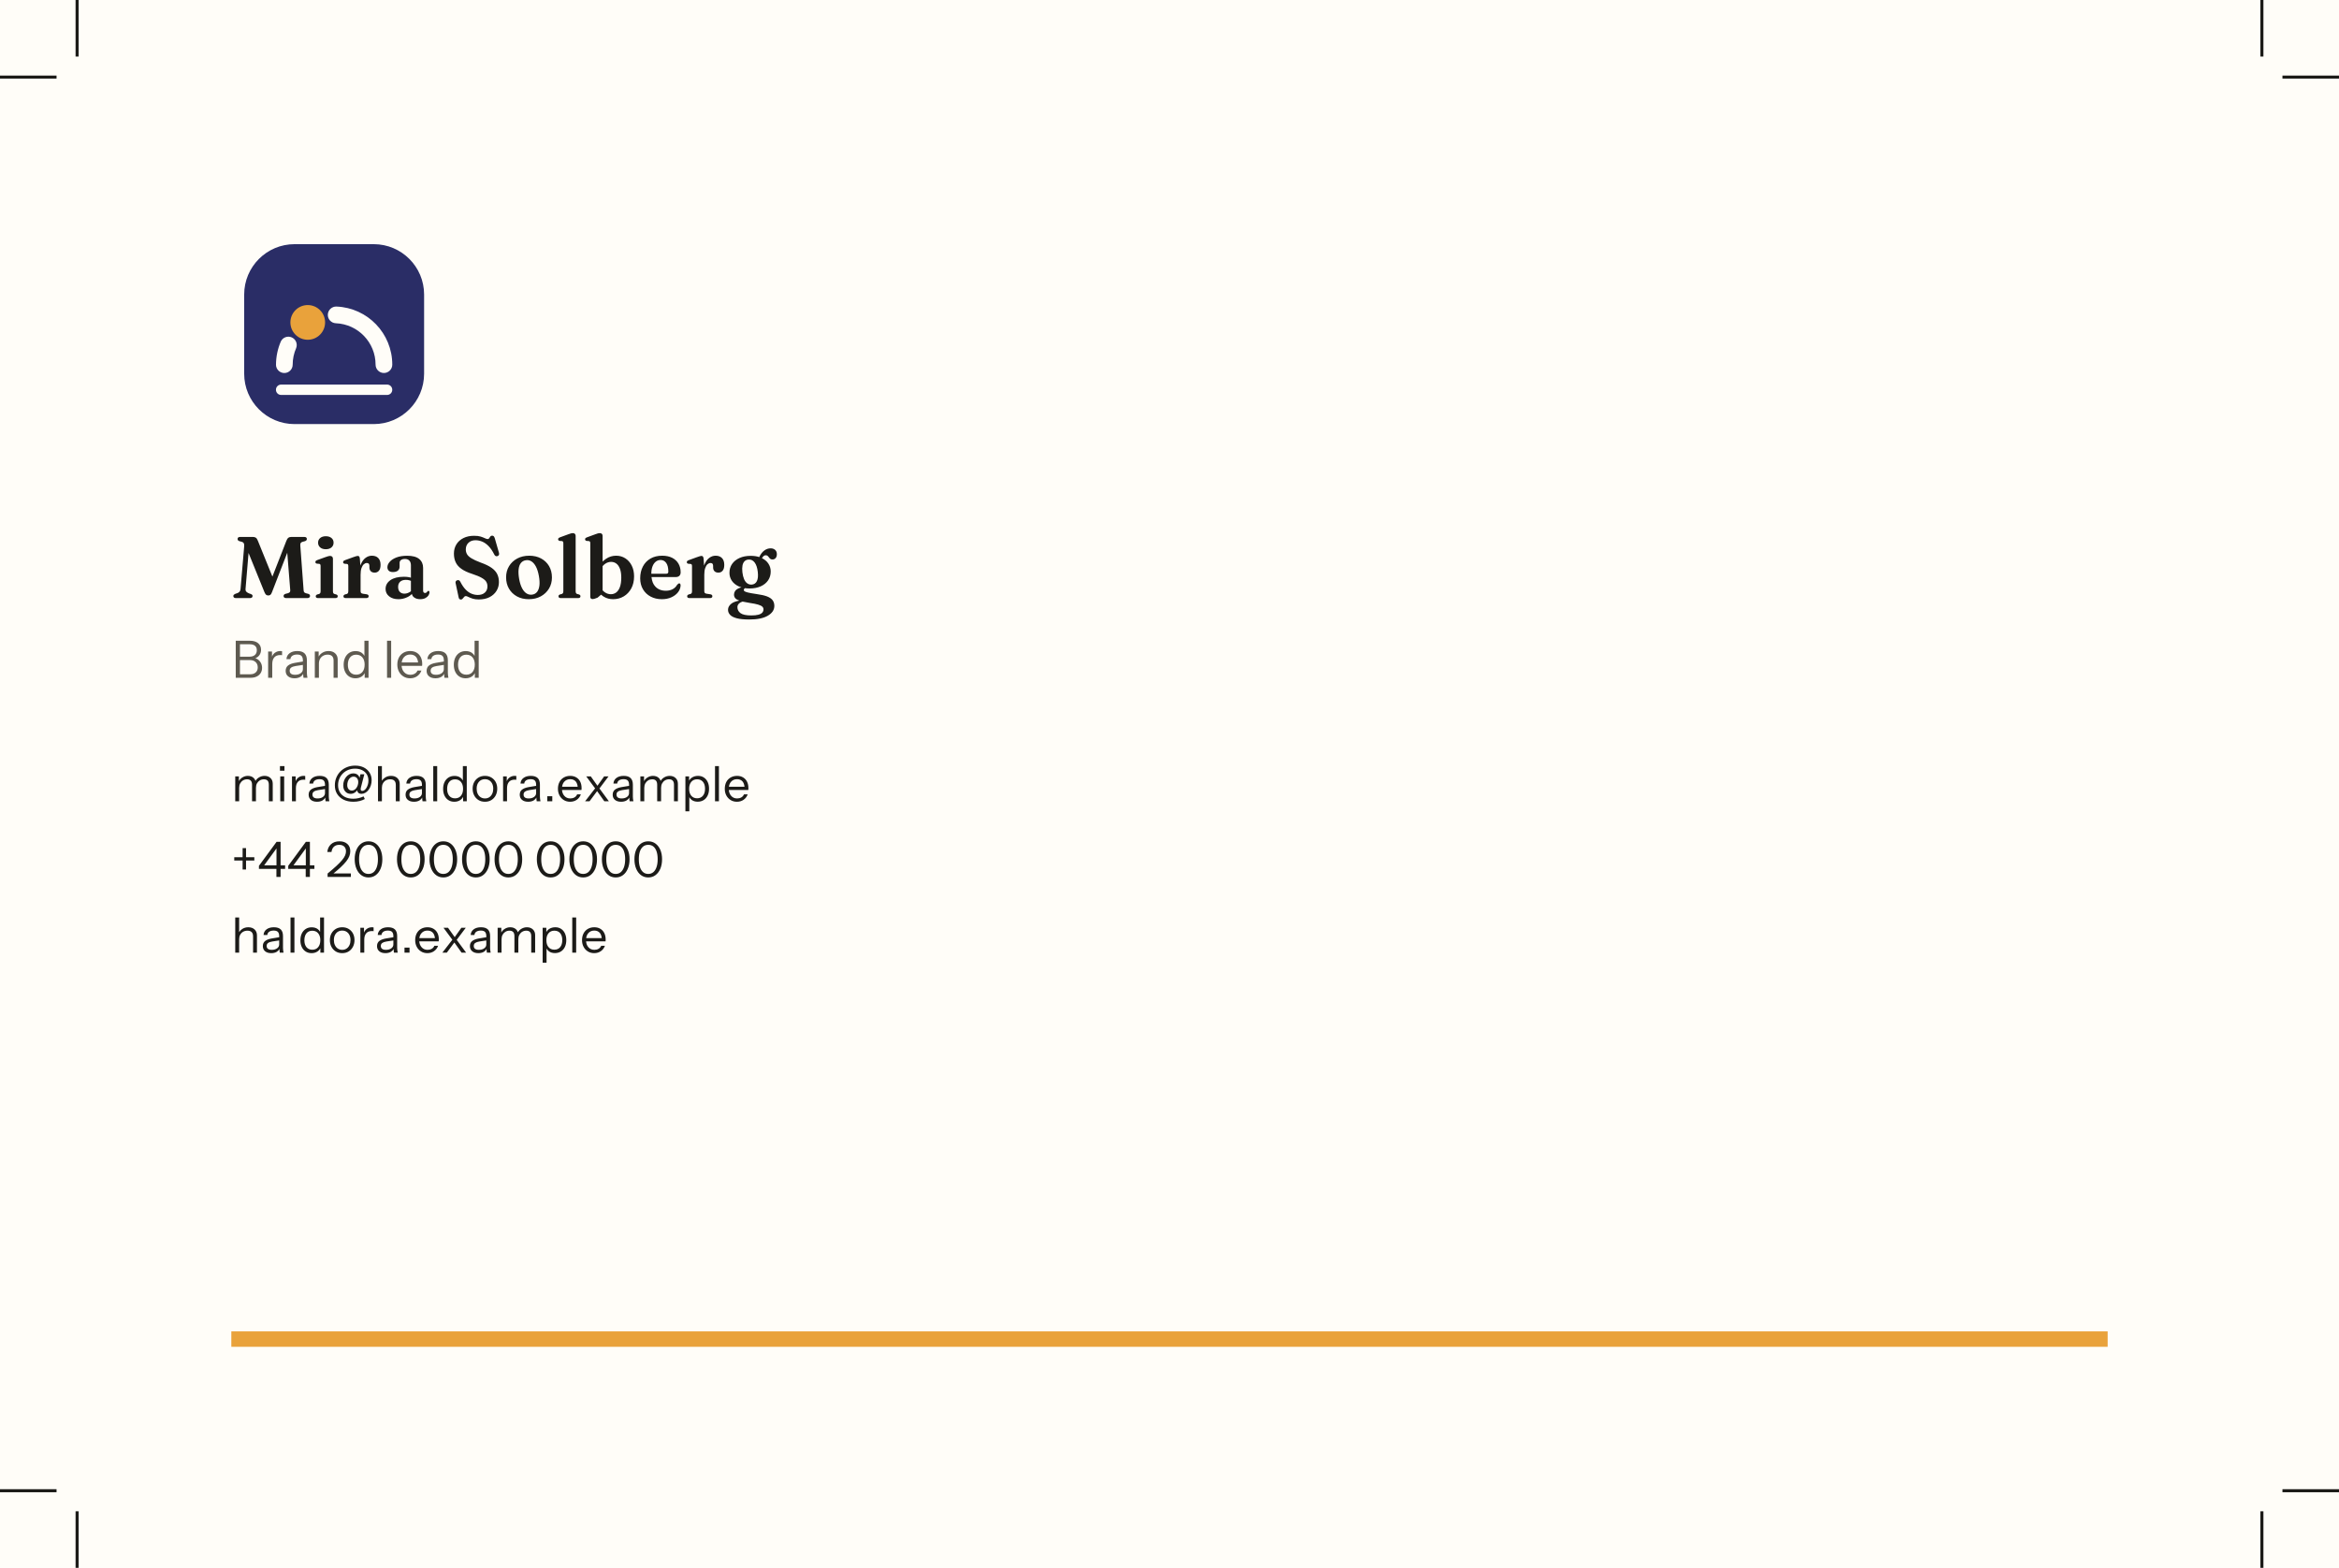
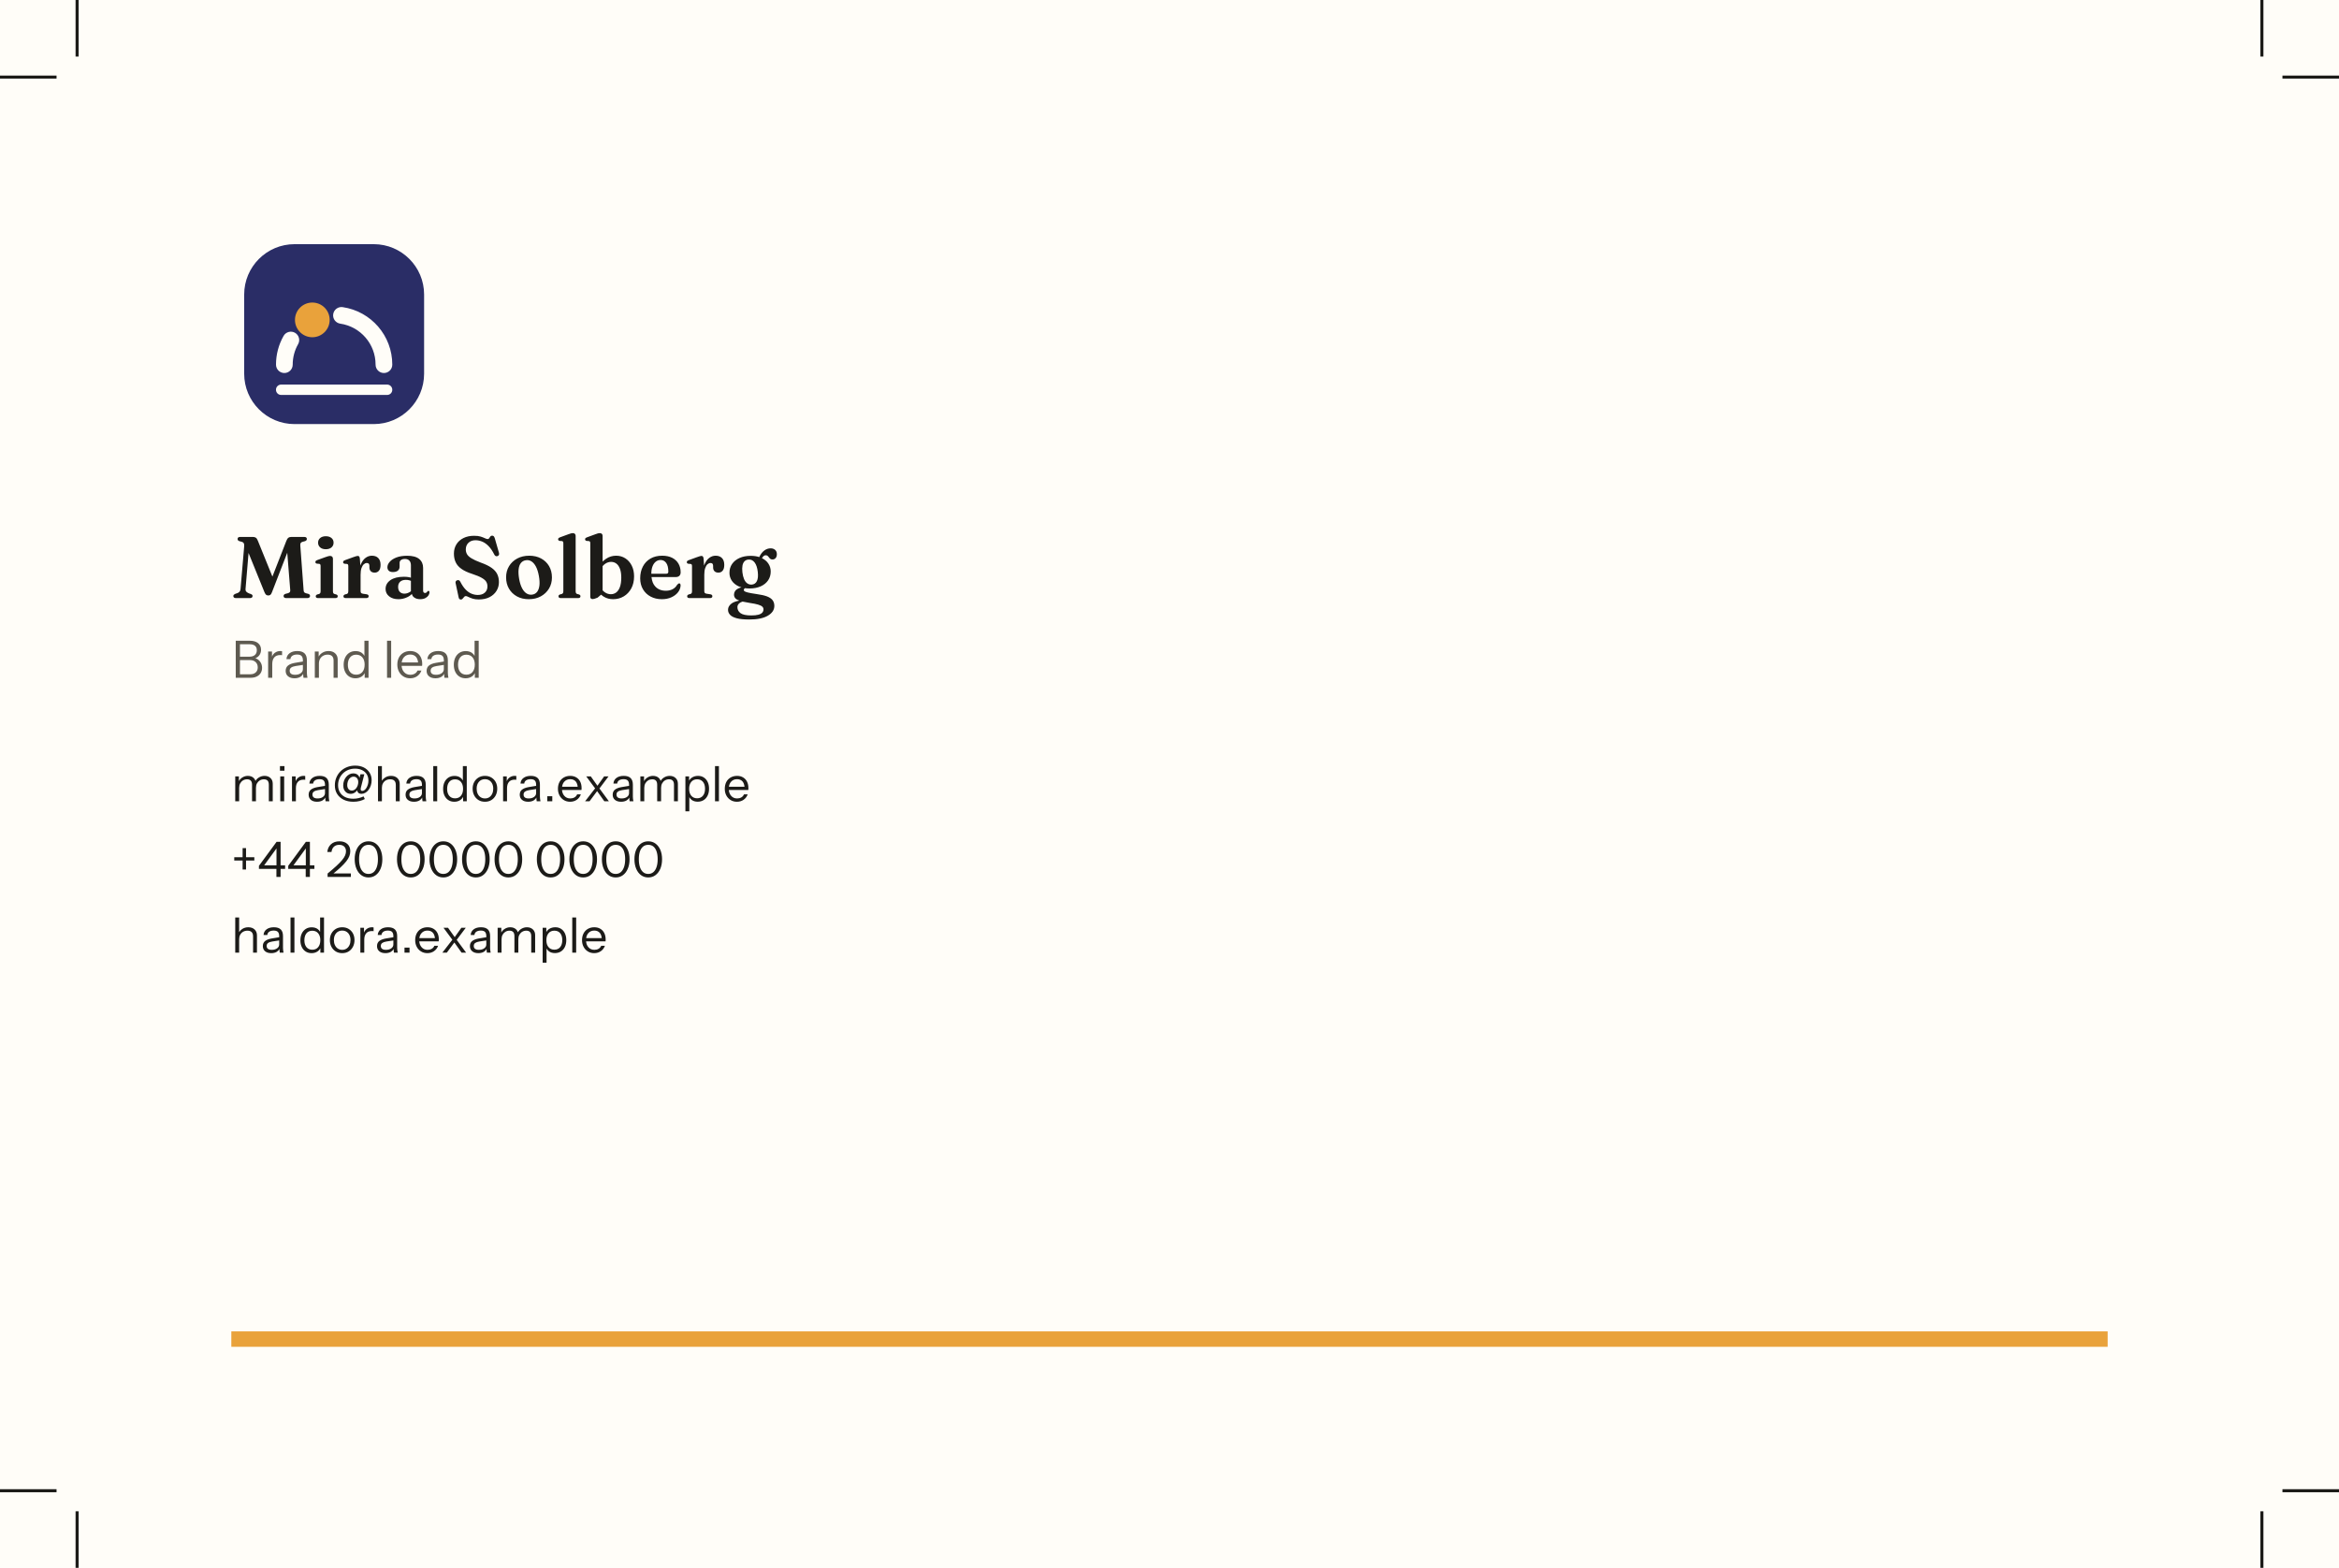
<svg xmlns="http://www.w3.org/2000/svg" width="910" height="610" viewBox="0 0 910 610">
  <path fill="#fffdf8" d="M0 0h910v610H0Z" />
-   <path fill="#2a2d66" fill-rule="evenodd" d="M114.6 95h30.8a19.6 19.6 0 0 1 19.6 19.6v30.8a19.6 19.6 0 0 1-19.6 19.6h-30.8A19.6 19.6 0 0 1 95 145.4v-30.8A19.6 19.6 0 0 1 114.6 95m-7.22 46.88a23 23 0 0 1 1.9-9.07 3.25 3.25 0 0 1 5.95 2.6 16 16 0 0 0-1.36 6.47 3.25 3.25 0 0 1-6.5 0m23.56-22.61a22.63 22.63 0 0 1 21.69 22.6 3.25 3.25 0 0 1-6.5 0 16.13 16.13 0 0 0-15.46-16.1 3.25 3.25 0 0 1 .27-6.5m-21.55 30.36h41.22a2 2 0 0 1 2.01 2.01 2 2 0 0 1-2.01 2.02h-41.22a2 2 0 0 1-2.02-2.02 2 2 0 0 1 2.02-2.01" />
-   <path fill="#e9a23b" d="M112.98 125.44a6.75 6.75 0 1 0 13.5 0 6.75 6.75 0 1 0-13.5 0" />
+   <path fill="#2a2d66" fill-rule="evenodd" d="M114.6 95h30.8a19.6 19.6 0 0 1 19.6 19.6v30.8a19.6 19.6 0 0 1-19.6 19.6h-30.8A19.6 19.6 0 0 1 95 145.4v-30.8A19.6 19.6 0 0 1 114.6 95m-7.22 46.88a22.6 22.6 0 0 1 2.95-11.19 3.25 3.25 0 0 1 5.65 3.22 16 16 0 0 0-2.1 7.97 3.25 3.25 0 0 1-6.5 0m25.92-22.39a22.6 22.6 0 0 1 19.32 22.39 3.25 3.25 0 0 1-6.5 0 16.1 16.1 0 0 0-13.77-15.96 3.25 3.25 0 0 1 .95-6.43m-23.91 30.14h41.22a2 2 0 0 1 2.01 2.01 2 2 0 0 1-2.01 2.02h-41.22a2 2 0 0 1-2.02-2.02 2 2 0 0 1 2.02-2.01" />
+   <path fill="#e9a23b" d="M114.76 124.46a6.75 6.75 0 1 0 13.5 0 6.75 6.75 0 1 0-13.5 0" />
  <path fill="#1c1b18" d="m100.32 210.38 5.66 13.96 5.42-13.89q.33-.87.78-1.21t1.23-.34h4.91q.53 0 .79.2.27.21.27.58 0 .32-.18.54-.18.21-.55.33l-.87.24q-.58.15-.78.46-.21.3-.17.98l1.29 17.39q.03.58.24.82.22.24.73.39l.85.22q.35.12.52.32.16.21.16.51 0 .34-.26.58-.25.24-.78.24h-8.19q-.53 0-.79-.21-.27-.22-.27-.57 0-.31.16-.52.17-.21.57-.35l.87-.22q.6-.17.81-.43.21-.25.18-.78l-1.16-14.57-5.93 15.32q-.31.82-.63 1.06t-.77.25q-.32 0-.59-.09-.27-.1-.5-.39t-.49-.9l-6.15-15.16-1.17 13.97q-.06.73.31 1.11.37.37 1.01.64l.83.29q.28.12.43.28t.15.45q0 .38-.25.6-.26.22-.78.22h-5.41q-.53 0-.78-.21-.26-.22-.26-.57 0-.36.22-.55t.58-.34l.68-.23q.58-.19.93-.58t.4-1.12L95 212.54q.07-.8-.16-1.2t-.81-.55l-.83-.22q-.39-.12-.58-.33-.19-.2-.19-.54 0-.8 1.07-.8h4.85q.73 0 1.18.3.45.29.79 1.18m29.21 6.99v12.61q0 .53.14.77.14.25.45.35l.65.17q.32.1.47.28.16.18.16.45 0 .33-.23.51-.22.19-.71.19h-6.7q-.47 0-.7-.19-.22-.18-.22-.51 0-.25.16-.43.15-.18.47-.3l.67-.17q.3-.12.45-.36.14-.23.14-.76v-9.74q0-.44-.13-.63-.12-.19-.41-.24l-.9-.07q-.31-.06-.45-.22-.13-.15-.13-.39 0-.29.16-.46t.62-.34l3.16-1.15q.66-.24 1.06-.34t.68-.11q.57 0 .85.3t.29.78m-2.78-3.68q-1.36 0-2.18-.7-.82-.71-.82-1.85t.82-1.82 2.18-.69q1.38 0 2.21.69.82.68.82 1.82t-.82 1.85q-.83.7-2.21.7m13.26 3.69.19 2.67.19-.49q.7-1.67 1.83-2.51t2.45-.84q1.62 0 2.5.92.89.92.89 2.63 0 1.53-.63 2.28t-1.64.75-1.54-.55q-.53-.54-.53-1.51v-.61q-.02-.54-.25-.81-.24-.26-.79-.26-.59 0-1.14.49-.56.49-.91 1.5-.34 1-.34 2.56v6.36q0 .5.19.73.2.22.71.31l1.46.22q.39.07.59.26.19.18.19.51 0 .34-.25.52-.24.19-.7.19h-7.94q-.48 0-.7-.19-.22-.18-.22-.51 0-.25.16-.43.15-.18.47-.3l.66-.17q.31-.1.45-.35t.15-.77v-9.71q0-.44-.13-.63-.13-.18-.41-.23l-.91-.07q-.3-.07-.44-.22-.13-.16-.13-.39 0-.29.17-.46t.61-.34l3.09-1.13q.84-.32 1.23-.41.39-.1.61-.1.37 0 .56.25t.25.84m10 11.77q0-2.13 1.9-3.44 1.89-1.31 5.29-1.31 1.11 0 2.01.19.34.07.66.17v-4.79q0-1.19-.6-1.85-.61-.65-1.71-.65-1 0-1.55.42-.54.43-.54 1.06v1.49q0 1.02-.68 1.58-.68.55-1.92.55-1.06 0-1.6-.5-.55-.51-.55-1.37 0-1.07.89-2.1.88-1.03 2.6-1.7t4.23-.67q3.13 0 4.65 1.26 1.52 1.27 1.52 3.43v8.84q0 .47.2.71.19.24.55.24t.56-.18.33-.36q.08-.12.18-.2t.26-.08q.2 0 .3.16.1.15.1.41 0 .57-.39 1.19-.4.61-1.19 1.04t-1.98.44q-1.52 0-2.42-.7-.7-.51-.87-1.35-.78.82-1.88 1.31-1.58.74-3.35.74-2.23 0-3.61-1.11-1.39-1.11-1.39-2.87m9.86.88v-4.05q-.34-.13-.68-.22-.61-.15-1.31-.15-1.41 0-2.2.72-.79.73-.79 2 0 1.28.67 1.96t1.74.68q.92 0 1.77-.43.43-.2.8-.51m26.37 3.2q-1.4 0-2.4-.33-1-.34-1.64-.66t-.94-.32q-.34 0-.57.2t-.41.47q-.2.26-.42.47t-.54.2q-.36 0-.59-.21t-.31-.71l-1.18-5.54q-.06-.37.1-.65.16-.27.53-.39.41-.13.72.02.3.15.52.6.97 1.9 2.07 3.02t2.29 1.6 2.43.48q1.73 0 2.73-.91 1.01-.9 1.01-2.41.01-.99-.45-1.78-.45-.79-1.73-1.53-1.27-.75-3.77-1.57-2.59-.83-4.14-1.93-1.56-1.09-2.25-2.56-.7-1.46-.7-3.4 0-2.05.98-3.62.97-1.56 2.75-2.44t4.16-.87q1.53 0 2.53.31 1 .32 1.65.64t1.07.32q.37 0 .58-.33t.44-.66.71-.33q.38 0 .62.23.25.24.44.89l1.6 5.57q.13.45-.03.8-.16.34-.55.46-.39.14-.71-.02t-.52-.56q-1.05-2.1-2.25-3.32t-2.47-1.74-2.59-.53q-1.73 0-2.76 1-1.03.99-1.03 2.59 0 .97.45 1.8t1.71 1.62 3.64 1.68q2.63.93 4.19 2.02t2.23 2.46.67 3.13q0 1.86-.94 3.39t-2.68 2.44-4.25.91m19.65-17.02q2.63 0 4.62 1.07t3.11 2.98 1.11 4.45q0 2.4-1.15 4.3t-3.17 3.01-4.69 1.11q-2.62 0-4.6-1.09t-3.1-3-1.12-4.42q0-2.43 1.14-4.32 1.15-1.9 3.17-2.99t4.68-1.1m1.21 15.13q1.15-.17 1.86-1.06.7-.9.9-2.46.19-1.56-.21-3.76t-1.14-3.61-1.77-2.05-2.21-.42q-1.17.18-1.88 1.08-.71.89-.88 2.45-.18 1.55.21 3.76.39 2.18 1.14 3.6t1.77 2.04 2.21.43m16.86-22.83v21.47q0 .53.14.77.15.25.46.35l.64.17q.32.1.48.28t.15.45q0 .33-.22.51-.22.19-.72.19h-6.69q-.48 0-.7-.19-.22-.18-.22-.51 0-.25.15-.43t.48-.3l.66-.17q.31-.12.45-.36t.15-.76v-18.62q0-.42-.13-.61-.13-.18-.42-.24l-.9-.06q-.31-.09-.44-.24-.14-.15-.14-.39 0-.27.17-.44t.61-.34l3.17-1.16q.68-.26 1.07-.36t.68-.1q.56 0 .84.3t.28.79m10.49 0v9.99q.66-.64 1.38-1.12 1.75-1.17 3.87-1.17 2.01 0 3.59 1.02t2.49 2.83.91 4.17q0 2.71-1.08 4.7t-2.93 3.1q-1.86 1.1-4.15 1.1-2.02 0-3.59-.96-.58-.34-1.07-.81l-1.39 1.17q-.85.34-1.23.45-.37.11-.71.11-.39 0-.64-.22t-.25-.68v-20.83q0-.42-.12-.61-.13-.18-.42-.24l-.9-.06q-.31-.09-.44-.24-.14-.15-.14-.39 0-.27.17-.44t.61-.34l3.17-1.16q.68-.26 1.06-.36t.69-.1q.56 0 .84.3t.28.79m0 11.75v9.43q.46.49.97.82 1.03.68 2.24.68 1.17 0 2.08-.68t1.44-2.12.53-3.65q0-2.07-.51-3.43t-1.4-2.03-2.04-.67q-1.22 0-2.29.73-.55.37-1.02.92m30.36 2.39q0 .9-.51 1.39t-1.49.48h-9.34q.24 2.37 1.48 3.68 1.53 1.64 4.1 1.64 1.49 0 2.62-.59 1.14-.6 1.76-1.7.31-.34.49-.46t.36-.12q.28 0 .39.25.12.24.12.58-.06 1.43-1.02 2.65-.95 1.21-2.56 1.94-1.62.74-3.71.74-2.46 0-4.37-1.02-1.9-1.01-2.98-2.84t-1.08-4.27q0-2.57 1.03-4.56t2.95-3.11 4.59-1.12q2.27 0 3.88.82 1.61.83 2.45 2.28.84 1.46.84 3.34m-11.41.58h5.75q.87 0 .87-.78 0-2.25-.82-3.41t-2.19-1.16q-1.06 0-1.87.64-.82.65-1.28 1.84t-.46 2.87m20.34-5.85.18 2.67.19-.49q.7-1.67 1.84-2.51 1.13-.84 2.44-.84 1.62 0 2.5.92.89.92.89 2.63 0 1.53-.63 2.28t-1.63.75q-1.02 0-1.55-.55-.53-.54-.53-1.51v-.61q-.02-.54-.25-.81-.24-.26-.79-.26-.59 0-1.14.49-.56.49-.9 1.5-.35 1-.35 2.56v6.36q0 .5.19.73.2.22.71.31l1.46.22q.39.07.59.26.19.18.19.51 0 .34-.24.52-.25.19-.71.19h-7.94q-.47 0-.7-.19-.22-.18-.22-.51 0-.25.16-.43.15-.18.47-.3l.67-.17q.3-.1.45-.35.14-.24.14-.77v-9.71q0-.44-.13-.63-.12-.18-.41-.23l-.9-.07q-.31-.07-.45-.22-.13-.16-.13-.39 0-.29.17-.46t.61-.34l3.09-1.13q.84-.32 1.23-.41.39-.1.61-.1.37 0 .56.25t.26.84m20.67 13.76q-2.37-.34-3.43-.61t-1.33-.5-.27-.49.22-.51q.08-.1.22-.19.85.12 1.78.12 2.48 0 4.35-.83 1.86-.84 2.88-2.32 1.02-1.49 1.02-3.46 0-1.72-.94-3.11-.88-1.3-2.48-2.08.29-.46.51-.69.41-.43.95-.43.5 0 .78.25.28.24.5.57t.52.57.85.24q.79 0 1.25-.57t.45-1.5q0-1.06-.68-1.66t-1.75-.6q-1.31 0-2.46.85-1.16.85-1.96 2.55-1.46-.48-3.33-.48-2.48 0-4.34.83-1.86.84-2.89 2.32-1.03 1.49-1.03 3.46 0 1.72.94 3.11.95 1.38 2.7 2.18.47.22 1.02.37-.67.16-1.12.38-.97.46-1.37 1.09t-.4 1.34q0 .82.49 1.39.43.53 1.55.94-2.09.42-3.06 1.19-1.31 1.04-1.31 2.38 0 1.09.78 1.95t2.59 1.35 4.89.49q4.74 0 7.25-1.49 2.51-1.48 2.51-3.81 0-1.28-.66-2.18-.65-.9-2.15-1.49-1.51-.58-4.04-.92m-3.2-13.43q1.46-.11 2.4 1.15t1.21 3.64q.27 2.33-.35 3.59t-2.03 1.36q-.97.05-1.72-.49-.75-.53-1.23-1.63-.47-1.1-.66-2.68-.17-1.56.04-2.63t.81-1.66 1.53-.65m-2.31 16.35q1.16.27 2.84.53 2.07.3 3.23.65 1.15.35 1.61.79t.46 1.04q0 .75-.47 1.28-.48.54-1.52.82-1.03.28-2.75.28-2.99 0-4.2-.89-1.21-.9-1.21-2.36 0-.8.68-1.44.5-.46 1.33-.7" />
  <path fill="#5e5a50" d="M97.54 263.7h-5.82v-14.4h5.56q1.98 0 3.13.94t1.15 2.56q0 1.02-.46 1.82t-1.26 1.24q-.24.14-.48.24.38.12.72.32.86.52 1.37 1.41t.51 2.03-.55 2.01-1.55 1.35-2.32.48m-.28-6.88h-3.9v5.52h4.04q1.32 0 2.1-.72t.78-1.94q0-1.3-.82-2.08t-2.2-.78m-.12-6.16h-3.78v4.84h3.68q1.36 0 2.12-.66t.76-1.86q0-1.12-.71-1.72t-2.07-.6m8.78 13.04h-1.6v-10.2h1.5v1.98q.38-.96 1.12-1.5.92-.68 2.12-.68.5 0 .68.08v1.54q-.1-.04-.28-.05l-.44-.01q-1.52 0-2.31.91t-.79 2.61zm13.7 0h-1.54q-.08-.34-.1-.78-.04-.32-.04-.76-.36.74-1.08 1.18-.94.56-2.28.56-1.58 0-2.51-.77t-.93-2.11.92-2.08 2.68-1.04l3.1-.52v-.46q0-1.16-.53-1.71t-1.71-.55q-1.16 0-1.85.47t-.77 1.33h-1.54q.1-1.48 1.24-2.32t2.98-.84q1.9 0 2.82.9t.92 2.7v4.9q0 .44.06.91t.16.99m-1.78-3.36v-1.64l-2.86.44q-1.12.18-1.7.6t-.58 1.22q0 .78.53 1.18t1.57.4q1.34 0 2.19-.61t.85-1.59m6.24 3.36h-1.6v-10.2h1.5v1.94q.52-.92 1.44-1.48 1.06-.66 2.42-.66 1.6 0 2.57.91t.97 2.39v7.1h-1.6v-6.68q0-1.16-.58-1.74t-1.72-.58q-1 0-1.77.44t-1.2 1.22-.43 1.82zm19.3 0h-1.5v-1.82q-.4.82-1.18 1.34-1.02.68-2.42.68-1.38 0-2.41-.66t-1.6-1.84-.57-2.76q0-1.6.58-2.8t1.62-1.86 2.44-.66q1.44 0 2.42.7.64.46 1.02 1.16v-5.88h1.6zm-4.8-1.2q1.54 0 2.41-1.05t.87-2.87q0-1.78-.88-2.82t-2.4-1.04-2.38 1.04-.86 2.88q0 1.8.86 2.83t2.38 1.03m13.6 1.2h-1.6v-14.4h1.6zm7.38.2q-1.46 0-2.58-.69t-1.76-1.89-.64-2.76.63-2.75 1.77-1.85 2.62-.66q1.42 0 2.47.62t1.62 1.74.57 2.64l-.01.38q-.01.18-.05.4h-7.96q.12 1.44.92 2.36.92 1.1 2.48 1.1.98 0 1.72-.43t1.08-1.23h1.52q-.5 1.4-1.67 2.21t-2.73.81m-3.28-6.16h6.38q-.14-1.3-.76-2.1-.82-.98-2.3-.98-1.52 0-2.44 1.04-.72.82-.88 2.04m18.18 5.96h-1.54q-.08-.34-.1-.78-.04-.32-.04-.76-.36.74-1.08 1.18-.94.56-2.28.56-1.58 0-2.51-.77t-.93-2.11.92-2.08 2.68-1.04l3.1-.52v-.46q0-1.16-.53-1.71t-1.71-.55q-1.16 0-1.85.47t-.77 1.33h-1.54q.1-1.48 1.24-2.32t2.98-.84q1.9 0 2.82.9t.92 2.7v4.9q0 .44.06.91t.16.99m-1.78-3.36v-1.64l-2.86.44q-1.12.18-1.7.6t-.58 1.22q0 .78.53 1.18t1.57.4q1.34 0 2.19-.61t.85-1.59m13.56 3.36h-1.5v-1.82q-.4.82-1.18 1.34-1.02.68-2.42.68-1.38 0-2.41-.66t-1.6-1.84-.57-2.76q0-1.6.58-2.8t1.62-1.86 2.44-.66q1.44 0 2.42.7.64.46 1.02 1.16v-5.88h1.6zm-4.8-1.2q1.54 0 2.41-1.05t.87-2.87q0-1.78-.88-2.82t-2.4-1.04-2.38 1.04-.86 2.88q0 1.8.86 2.83t2.38 1.03" />
  <path fill="#1c1b18" d="M93.04 311.75h-1.52v-9.69h1.42v1.84q.48-.87 1.33-1.4.99-.63 2.15-.63 1.41 0 2.28.82.5.47.7 1.12.48-.8 1.32-1.31 1.02-.63 2.2-.63 1.41 0 2.3.83.89.82.89 2.23v6.82h-1.52v-6.42q0-1.1-.49-1.62-.5-.51-1.43-.51-.87 0-1.57.42t-1.12 1.16q-.4.74-.4 1.73v5.24h-1.52v-6.42q0-1.1-.5-1.62-.49-.51-1.42-.51-.88 0-1.58.42t-1.11 1.16-.41 1.73zm17.52 0h-1.52v-9.69h1.52zm.11-11.89h-1.75v-1.79h1.75zm4.45 11.89h-1.52v-9.69h1.42v1.88q.36-.91 1.07-1.42.87-.65 2.01-.65.48 0 .65.08v1.46q-.1-.04-.27-.05l-.42-.01q-1.44 0-2.19.87-.75.86-.75 2.48zm13.01 0h-1.46q-.08-.32-.09-.74-.04-.3-.04-.72-.34.7-1.03 1.12-.89.53-2.17.53-1.5 0-2.38-.73t-.88-2.01.87-1.97 2.55-.99l2.94-.49v-.44q0-1.1-.5-1.63t-1.63-.52q-1.1 0-1.75.45-.66.45-.74 1.26h-1.46q.1-1.4 1.18-2.2t2.83-.8q1.81 0 2.68.85.87.86.87 2.57v4.66q0 .41.06.86t.15.94m-1.69-3.19V307l-2.71.42q-1.07.17-1.62.57t-.55 1.16q0 .74.5 1.12.51.38 1.49.38 1.28 0 2.08-.58.81-.58.81-1.51m11.06 3.38q-2.19 0-3.81-.8t-2.52-2.23-.89-3.37q0-1.62.58-3.01.58-1.4 1.64-2.45 1.07-1.04 2.52-1.62t3.18-.58q1.9 0 3.34.72 1.43.72 2.24 2.01t.81 2.95q0 1.08-.32 2.04-.31.96-.86 1.69-.55.74-1.27 1.15-.73.42-1.54.42-.59 0-1.02-.27-.43-.28-.56-.83-.04-.13-.04-.28-.43.56-.99.93-.74.45-1.57.45-1.28 0-2.08-.9-.81-.9-.81-2.35 0-.97.3-1.82.31-.86.85-1.5.54-.65 1.24-1.02.71-.37 1.5-.37 1.14 0 1.85.65.45.43.61 1.08l.36-1.39h1.5l-1.33 5.17q-.17.67-.03.99t.58.32.87-.33.76-.9.54-1.29.2-1.52q0-1.39-.64-2.43-.65-1.03-1.82-1.61t-2.71-.58q-1.46 0-2.67.49-1.22.5-2.1 1.38t-1.37 2.05-.49 2.52q0 1.59.71 2.77.7 1.18 2.02 1.84 1.32.65 3.2.65 1.05 0 2.08-.24 1.04-.23 1.91-.67l.48 1.03q-.82.47-1.99.77-1.17.29-2.44.29m-.59-4.35q.5 0 .94-.27.45-.26.79-.73t.54-1.06q.2-.6.2-1.25 0-.95-.5-1.53-.51-.58-1.34-.58-.5 0-.94.25-.45.25-.79.69-.34.45-.53 1.05t-.19 1.28q0 .99.5 1.57t1.32.58m11.67 4.16h-1.52v-13.68h1.52v5.68q.47-.76 1.27-1.25 1.01-.63 2.3-.63 1.52 0 2.44.86.92.87.92 2.27v6.75h-1.52v-6.35q0-1.1-.55-1.65t-1.63-.55q-.95 0-1.68.42-.74.42-1.14 1.16-.41.74-.41 1.73zm17.27 0h-1.46q-.08-.32-.1-.74-.04-.3-.04-.72-.34.7-1.02 1.12-.9.53-2.17.53-1.5 0-2.38-.73-.89-.73-.89-2.01t.88-1.97 2.54-.99l2.95-.49v-.44q0-1.1-.51-1.63-.5-.52-1.62-.52-1.1 0-1.76.45t-.73 1.26h-1.46q.09-1.4 1.18-2.2t2.83-.8q1.8 0 2.68.85.87.86.87 2.57v4.66q0 .41.06.86t.15.94m-1.69-3.19V307l-2.72.42q-1.06.17-1.61.57-.56.4-.56 1.16 0 .74.51 1.12.5.38 1.49.38 1.27 0 2.08-.58t.81-1.51m5.93 3.19h-1.53v-13.68h1.53zm11.51 0h-1.43v-1.73q-.38.78-1.12 1.27-.97.65-2.3.65-1.31 0-2.29-.63-.97-.62-1.52-1.75-.54-1.12-.54-2.62 0-1.52.55-2.66.56-1.14 1.54-1.76.99-.63 2.32-.63 1.37 0 2.3.66.61.44.97 1.11v-5.59h1.52zm-4.56-1.14q1.46 0 2.29-1 .83-.99.83-2.72 0-1.69-.84-2.68t-2.28-.99-2.26.99-.82 2.73q0 1.71.82 2.69t2.26.98m11.63 1.33q-1.43 0-2.51-.66-1.08-.67-1.68-1.82t-.6-2.59q0-1.47.61-2.59.6-1.12 1.68-1.76 1.07-.65 2.5-.65 1.44 0 2.51.65 1.08.64 1.68 1.76t.59 2.59q0 1.44-.59 2.59-.6 1.15-1.68 1.82-1.07.66-2.51.66m0-1.29q.99 0 1.71-.49.72-.48 1.12-1.34.4-.85.4-1.97 0-1.67-.89-2.68-.88-1.01-2.34-1.01-1.45 0-2.34 1.01t-.89 2.68q0 1.12.4 1.97.39.86 1.13 1.34t1.7.49m8.59 1.1h-1.53v-9.69h1.43v1.88q.36-.91 1.06-1.42.88-.65 2.02-.65.47 0 .64.08v1.46q-.09-.04-.26-.05l-.42-.01q-1.44 0-2.19.87-.75.86-.75 2.48zm13.01 0h-1.46q-.08-.32-.1-.74-.04-.3-.04-.72-.34.7-1.02 1.12-.89.53-2.17.53-1.5 0-2.38-.73-.89-.73-.89-2.01t.88-1.97 2.54-.99l2.95-.49v-.44q0-1.1-.5-1.63-.51-.52-1.63-.52-1.1 0-1.76.45t-.73 1.26h-1.46q.09-1.4 1.18-2.2t2.83-.8q1.8 0 2.68.85.87.86.87 2.57v4.66q0 .41.06.86t.15.94m-1.69-3.19V307l-2.72.42q-1.06.17-1.61.57t-.55 1.16q0 .74.5 1.12t1.49.38q1.27 0 2.08-.58t.81-1.51m6.29 3.19h-1.96v-1.96h1.96zm6.93.19q-1.38 0-2.45-.66-1.06-.65-1.67-1.79t-.61-2.62.6-2.62 1.68-1.75q1.09-.63 2.49-.63 1.35 0 2.35.59t1.54 1.65.54 2.51l-.01.36q-.01.17-.05.38h-7.56q.11 1.37.87 2.24.88 1.05 2.36 1.05.93 0 1.63-.41.71-.41 1.03-1.17h1.44q-.47 1.33-1.58 2.1-1.12.77-2.6.77m-3.11-5.85h6.06q-.13-1.24-.72-2-.78-.93-2.19-.93-1.44 0-2.32.99-.68.78-.83 1.94m18.2 5.66h-1.77l-2.81-3.95-2.95 3.95h-1.72l3.89-5.02-3.46-4.67h1.77l2.6 3.65 2.61-3.65h1.71l-3.54 4.71zm9.54 0h-1.47q-.07-.32-.09-.74-.04-.3-.04-.72-.34.7-1.03 1.12-.89.53-2.16.53-1.5 0-2.39-.73-.88-.73-.88-2.01t.87-1.97 2.55-.99l2.95-.49v-.44q0-1.1-.51-1.63-.5-.52-1.62-.52-1.1 0-1.76.45t-.73 1.26h-1.46q.09-1.4 1.17-2.2 1.09-.8 2.83-.8 1.81 0 2.68.85.88.86.88 2.57v4.66q0 .41.05.86t.16.94m-1.69-3.19V307l-2.72.42q-1.07.17-1.62.57t-.55 1.16q0 .74.51 1.12.5.38 1.49.38 1.27 0 2.08-.58t.81-1.51m5.92 3.19h-1.52v-9.69h1.43v1.84q.47-.87 1.33-1.4.99-.63 2.15-.63 1.4 0 2.28.82.49.47.7 1.12.47-.8 1.31-1.31 1.03-.63 2.2-.63 1.41 0 2.3.83.9.82.9 2.23v6.82h-1.52v-6.42q0-1.1-.5-1.62-.49-.51-1.42-.51-.88 0-1.58.42t-1.11 1.16-.41 1.73v5.24h-1.52v-6.42q0-1.1-.49-1.62-.5-.51-1.43-.51-.87 0-1.58.42-.7.42-1.11 1.16t-.41 1.73zm20.79.17q-1.37 0-2.3-.66-.61-.44-.97-1.11v5.5h-1.52v-13.59h1.43v1.69q.4-.76 1.16-1.25 1-.63 2.33-.63 1.3 0 2.25.63.96.62 1.5 1.75.53 1.12.53 2.62 0 1.52-.55 2.66t-1.54 1.76-2.32.63m-.23-1.33q1.45 0 2.26-1 .82-.99.82-2.72 0-1.71-.82-2.69t-2.26-.98-2.28 1-.83 2.72q0 1.7.83 2.68.84.99 2.28.99m8.48 1.16h-1.52v-13.68h1.52zm7.01.19q-1.39 0-2.45-.66-1.07-.65-1.68-1.79t-.6-2.62.59-2.62q.6-1.13 1.69-1.75t2.49-.63q1.34 0 2.34.59t1.54 1.65.54 2.51l-.01.36-.04.38h-7.57q.12 1.37.88 2.24.87 1.05 2.35 1.05.93 0 1.64-.41t1.02-1.17h1.45q-.48 1.33-1.59 2.1t-2.59.77m-3.12-5.85h6.06q-.13-1.24-.72-2-.78-.93-2.18-.93-1.45 0-2.32.99-.69.78-.84 1.94m-187.87 32.2h-1.33v-3.49h-3.25v-1.29h3.25v-3.52h1.33v3.52h3.23v1.29h-3.23zm13.45 2.91h-1.63v-3.15h-6.8v-1.18l6.87-9.35h1.56v9.16h1.75v1.37h-1.75zm-6.4-4.52h4.8v-6.58zm17.8 4.52h-1.63v-3.15h-6.8v-1.18l6.87-9.35h1.56v9.16h1.75v1.37h-1.75zm-6.4-4.52h4.81v-6.58zm22.34 4.52h-9.06v-1.33q2.05-1.69 3.43-2.96 1.38-1.28 2.2-2.26.83-.99 1.18-1.82t.35-1.62q0-1.18-.7-1.85-.7-.66-1.94-.66-1.27 0-2.05.72t-.95 2.07h-1.63q.18-1.86 1.43-3.01 1.24-1.15 3.32-1.15 1.91 0 3.05 1.03 1.14 1.02 1.14 2.81 0 .97-.37 1.94-.37.96-1.21 2.03-.85 1.06-2.22 2.34-1.14 1.06-2.73 2.35h6.76zm6.86.19q-1.61 0-2.82-.9t-1.88-2.51-.68-3.68.67-3.64q.66-1.56 1.88-2.45 1.22-.88 2.83-.88 1.62 0 2.82.88 1.21.89 1.88 2.45.68 1.57.68 3.64 0 2.09-.68 3.69-.67 1.6-1.88 2.5-1.2.9-2.82.9m0-1.37q1.16 0 1.98-.69.81-.69 1.25-1.98.44-1.28.44-3.07 0-1.76-.43-3.02-.43-1.25-1.24-1.91t-2-.65q-1.18 0-1.99.66-.82.67-1.25 1.91-.43 1.25-.43 3.01 0 1.79.44 3.08t1.25 1.98 1.98.68m16.45 1.37q-1.61 0-2.82-.9t-1.88-2.51-.67-3.68.66-3.64q.67-1.56 1.88-2.45 1.22-.88 2.83-.88 1.62 0 2.83.88 1.2.89 1.88 2.45.67 1.57.67 3.64 0 2.09-.67 3.69-.68 1.6-1.88 2.5-1.21.9-2.83.9m0-1.37q1.16 0 1.98-.69t1.25-1.98q.44-1.28.44-3.07 0-1.76-.43-3.02-.42-1.25-1.24-1.91t-2-.65q-1.17 0-1.99.66-.82.67-1.24 1.91-.43 1.25-.43 3.01 0 1.79.43 3.08.44 1.29 1.26 1.98t1.97.68m12.66 1.37q-1.62 0-2.82-.9-1.21-.9-1.88-2.51-.68-1.61-.68-3.68t.67-3.64 1.88-2.45 2.83-.88 2.82.88q1.21.89 1.88 2.45.68 1.57.68 3.64 0 2.09-.68 3.69-.67 1.6-1.88 2.5t-2.82.9m0-1.37q1.16 0 1.97-.69t1.26-1.98q.44-1.28.44-3.07 0-1.76-.43-3.02-.43-1.25-1.25-1.91-.81-.65-1.99-.65t-2 .66-1.24 1.91-.43 3.01q0 1.79.44 3.08t1.25 1.98 1.98.68m12.65 1.37q-1.61 0-2.82-.9t-1.88-2.51-.67-3.68.66-3.64q.67-1.56 1.88-2.45 1.22-.88 2.83-.88 1.62 0 2.82.88 1.21.89 1.89 2.45.67 1.57.67 3.64 0 2.09-.67 3.69-.68 1.6-1.89 2.5-1.2.9-2.82.9m0-1.37q1.16 0 1.98-.69t1.25-1.98q.44-1.28.44-3.07 0-1.76-.43-3.02-.43-1.25-1.24-1.91t-2-.65q-1.18 0-1.99.66-.82.67-1.25 1.91-.42 1.25-.42 3.01 0 1.79.43 3.08.44 1.29 1.26 1.98.81.68 1.97.68m12.66 1.37q-1.62 0-2.82-.9-1.21-.9-1.89-2.51t-.67-3.68.66-3.64q.67-1.56 1.89-2.45 1.21-.88 2.83-.88 1.61 0 2.82.88 1.2.89 1.88 2.45.67 1.57.67 3.64 0 2.09-.67 3.69-.68 1.6-1.88 2.5-1.21.9-2.82.9m0-1.37q1.16 0 1.97-.69t1.26-1.98q.43-1.28.43-3.07 0-1.76-.42-3.02-.43-1.25-1.25-1.91t-1.99-.65q-1.18 0-2 .66-.82.67-1.24 1.91-.43 1.25-.43 3.01 0 1.79.44 3.08.43 1.29 1.25 1.98t1.98.68m16.45 1.37q-1.61 0-2.82-.9t-1.88-2.51-.68-3.68.67-3.64q.66-1.56 1.88-2.45 1.22-.88 2.83-.88 1.62 0 2.82.88 1.21.89 1.88 2.45.68 1.57.68 3.64 0 2.09-.68 3.69-.67 1.6-1.88 2.5-1.2.9-2.82.9m0-1.37q1.16 0 1.98-.69.81-.69 1.25-1.98.44-1.28.44-3.07 0-1.76-.43-3.02-.43-1.25-1.24-1.91t-2-.65q-1.18 0-1.99.66-.82.67-1.25 1.91-.43 1.25-.43 3.01 0 1.79.44 3.08t1.25 1.98 1.98.68m12.65 1.37q-1.61 0-2.82-.9t-1.88-2.51-.67-3.68.66-3.64q.67-1.56 1.88-2.45 1.22-.88 2.83-.88 1.62 0 2.83.88 1.2.89 1.88 2.45.67 1.57.67 3.64 0 2.09-.67 3.69-.68 1.6-1.88 2.5-1.21.9-2.83.9m0-1.37q1.16 0 1.98-.69t1.25-1.98q.44-1.28.44-3.07 0-1.76-.43-3.02-.42-1.25-1.24-1.91t-2-.65q-1.17 0-1.99.66-.82.67-1.24 1.91-.43 1.25-.43 3.01 0 1.79.43 3.08.44 1.29 1.26 1.98t1.97.68m12.66 1.37q-1.62 0-2.82-.9-1.21-.9-1.88-2.51-.68-1.61-.68-3.68t.67-3.64 1.88-2.45 2.83-.88 2.82.88q1.21.89 1.88 2.45.68 1.57.68 3.64 0 2.09-.68 3.69-.67 1.6-1.88 2.5t-2.82.9m0-1.37q1.16 0 1.97-.69t1.26-1.98q.44-1.28.44-3.07 0-1.76-.43-3.02-.43-1.25-1.25-1.91-.81-.65-1.99-.65t-2 .66-1.24 1.91-.43 3.01q0 1.79.44 3.08t1.25 1.98 1.98.68m12.65 1.37q-1.61 0-2.82-.9t-1.88-2.51-.67-3.68.66-3.64q.67-1.56 1.88-2.45 1.22-.88 2.83-.88 1.62 0 2.82.88 1.21.89 1.89 2.45.67 1.57.67 3.64 0 2.09-.67 3.69-.68 1.6-1.89 2.5-1.2.9-2.82.9m0-1.37q1.16 0 1.98-.69t1.25-1.98q.44-1.28.44-3.07 0-1.76-.43-3.02-.43-1.25-1.24-1.91t-2-.65q-1.18 0-1.99.66-.82.67-1.25 1.91-.42 1.25-.42 3.01 0 1.79.43 3.08.44 1.29 1.26 1.98.81.68 1.97.68M93.04 370.65h-1.52v-13.68h1.52v5.68q.48-.76 1.27-1.25 1.01-.63 2.3-.63 1.52 0 2.44.86.92.87.92 2.27v6.75h-1.51v-6.35q0-1.1-.56-1.65-.55-.55-1.63-.55-.95 0-1.68.42t-1.14 1.16-.41 1.73zm17.27 0h-1.46q-.08-.32-.1-.74-.04-.3-.04-.72-.34.7-1.02 1.12-.89.53-2.17.53-1.5 0-2.38-.73t-.88-2.01.87-1.97 2.55-.99l2.94-.49v-.44q0-1.1-.5-1.63-.51-.52-1.63-.52-1.1 0-1.76.45t-.73 1.26h-1.46q.09-1.4 1.18-2.2t2.83-.8q1.8 0 2.68.85.87.86.87 2.57v4.66q0 .41.06.86t.15.94m-1.69-3.19v-1.56l-2.72.42q-1.06.17-1.61.57t-.55 1.16q0 .74.5 1.12t1.49.38q1.27 0 2.08-.58t.81-1.51m5.93 3.19h-1.52v-13.68h1.52zm11.51 0h-1.42v-1.73q-.38.78-1.12 1.27-.97.65-2.3.65-1.31 0-2.29-.63-.98-.62-1.52-1.75t-.54-2.62q0-1.52.55-2.66t1.54-1.76q.98-.63 2.31-.63 1.37 0 2.3.66.61.44.97 1.11v-5.59h1.52zm-4.56-1.14q1.46 0 2.29-1 .83-.99.83-2.72 0-1.69-.84-2.68-.83-.99-2.28-.99t-2.26.99-.82 2.73q0 1.71.82 2.69t2.26.98m11.63 1.33q-1.43 0-2.51-.66-1.08-.67-1.68-1.82t-.6-2.59q0-1.47.61-2.59t1.68-1.76 2.5-.65 2.52.65q1.07.64 1.67 1.76t.6 2.59q0 1.44-.6 2.59t-1.67 1.82q-1.08.66-2.52.66m0-1.29q.99 0 1.71-.49.72-.48 1.12-1.34.4-.85.4-1.97 0-1.67-.88-2.68-.89-1.01-2.35-1.01-1.44 0-2.34 1.01t-.89 2.68q0 1.12.4 1.97.4.86 1.13 1.34t1.7.49m8.59 1.1h-1.52v-9.69h1.42v1.88q.36-.91 1.07-1.42.87-.65 2.01-.65.48 0 .65.08v1.46q-.1-.04-.27-.05l-.42-.01q-1.44 0-2.19.87-.75.86-.75 2.48zm13.01 0h-1.46q-.08-.32-.1-.74-.03-.3-.03-.72-.35.7-1.03 1.12-.89.53-2.17.53-1.5 0-2.38-.73t-.88-2.01.87-1.97 2.55-.99l2.94-.49v-.44q0-1.1-.5-1.63-.51-.52-1.63-.52-1.1 0-1.75.45-.66.45-.74 1.26h-1.46q.1-1.4 1.18-2.2t2.83-.8q1.81 0 2.68.85.87.86.87 2.57v4.66q0 .41.06.86t.15.94m-1.69-3.19v-1.56l-2.72.42q-1.06.17-1.61.57t-.55 1.16q0 .74.5 1.12.51.38 1.49.38 1.28 0 2.08-.58.81-.58.81-1.51m6.29 3.19h-1.96v-1.96h1.96zm6.94.19q-1.39 0-2.46-.66-1.06-.65-1.67-1.79t-.61-2.62.6-2.62 1.68-1.75q1.09-.63 2.49-.63 1.35 0 2.35.59t1.54 1.65.54 2.51l-.01.36q-.01.17-.05.38h-7.56q.12 1.37.88 2.24.87 1.05 2.35 1.05.93 0 1.64-.41t1.02-1.17h1.45q-.48 1.33-1.59 2.1t-2.59.77m-3.12-5.85h6.06q-.13-1.24-.72-2-.78-.93-2.19-.93-1.44 0-2.31.99-.69.78-.84 1.94m18.2 5.66h-1.77l-2.81-3.95-2.94 3.95h-1.73l3.89-5.02-3.45-4.67h1.76l2.61 3.65 2.6-3.65h1.71l-3.54 4.71zm9.54 0h-1.46q-.08-.32-.1-.74-.04-.3-.04-.72-.34.7-1.02 1.12-.9.53-2.17.53-1.5 0-2.38-.73-.89-.73-.89-2.01t.88-1.97 2.54-.99l2.95-.49v-.44q0-1.1-.5-1.63-.51-.52-1.63-.52-1.1 0-1.76.45t-.73 1.26h-1.46q.09-1.4 1.18-2.2t2.83-.8q1.8 0 2.68.85.87.86.87 2.57v4.66q0 .41.06.86t.15.94m-1.69-3.19v-1.56l-2.72.42q-1.06.17-1.61.57t-.55 1.16q0 .74.5 1.12t1.49.38q1.27 0 2.08-.58t.81-1.51m5.93 3.19h-1.52v-9.69h1.42v1.84q.48-.87 1.33-1.4.99-.63 2.15-.63 1.4 0 2.28.82.49.47.7 1.12.48-.8 1.31-1.31 1.03-.63 2.21-.63 1.4 0 2.3.83.89.82.89 2.23v6.82h-1.52v-6.42q0-1.1-.5-1.62-.49-.51-1.42-.51-.87 0-1.58.42-.7.42-1.11 1.16t-.41 1.73v5.24h-1.52v-6.42q0-1.1-.49-1.62-.5-.51-1.43-.51-.87 0-1.57.42t-1.11 1.16-.41 1.73zm20.78.17q-1.37 0-2.3-.66-.6-.44-.97-1.11v5.5h-1.52v-13.59h1.43v1.69q.4-.76 1.16-1.25 1.01-.63 2.34-.63 1.29 0 2.25.63.96.62 1.49 1.75t.53 2.62q0 1.52-.55 2.66t-1.54 1.76-2.32.63m-.23-1.33q1.45 0 2.27-1 .81-.99.81-2.72 0-1.71-.81-2.69t-2.27-.98q-1.44 0-2.28 1t-.83 2.72q0 1.7.83 2.68.84.99 2.28.99m8.48 1.16h-1.52v-13.68h1.52zm7.01.19q-1.39 0-2.45-.66-1.07-.65-1.67-1.79-.61-1.14-.61-2.62t.6-2.62 1.68-1.75q1.08-.63 2.49-.63 1.35 0 2.34.59 1 .59 1.54 1.65.54 1.07.54 2.51v.36q-.01.17-.05.38h-7.56q.11 1.37.87 2.24.87 1.05 2.36 1.05.93 0 1.63-.41t1.03-1.17h1.44q-.48 1.33-1.59 2.1t-2.59.77m-3.12-5.85h6.06q-.13-1.24-.72-2-.78-.93-2.18-.93-1.45 0-2.32.99-.68.78-.84 1.94" />
  <path fill="#e9a23b" d="M90 518h730v6H90Z" />
  <path fill="none" stroke="#1c1b18" stroke-width="1.2" d="M30 0v22M0 30h22M880 0v22m30 8h-22M30 610v-22m-30-8h22m858 30v-22m30-8h-22" />
</svg>
